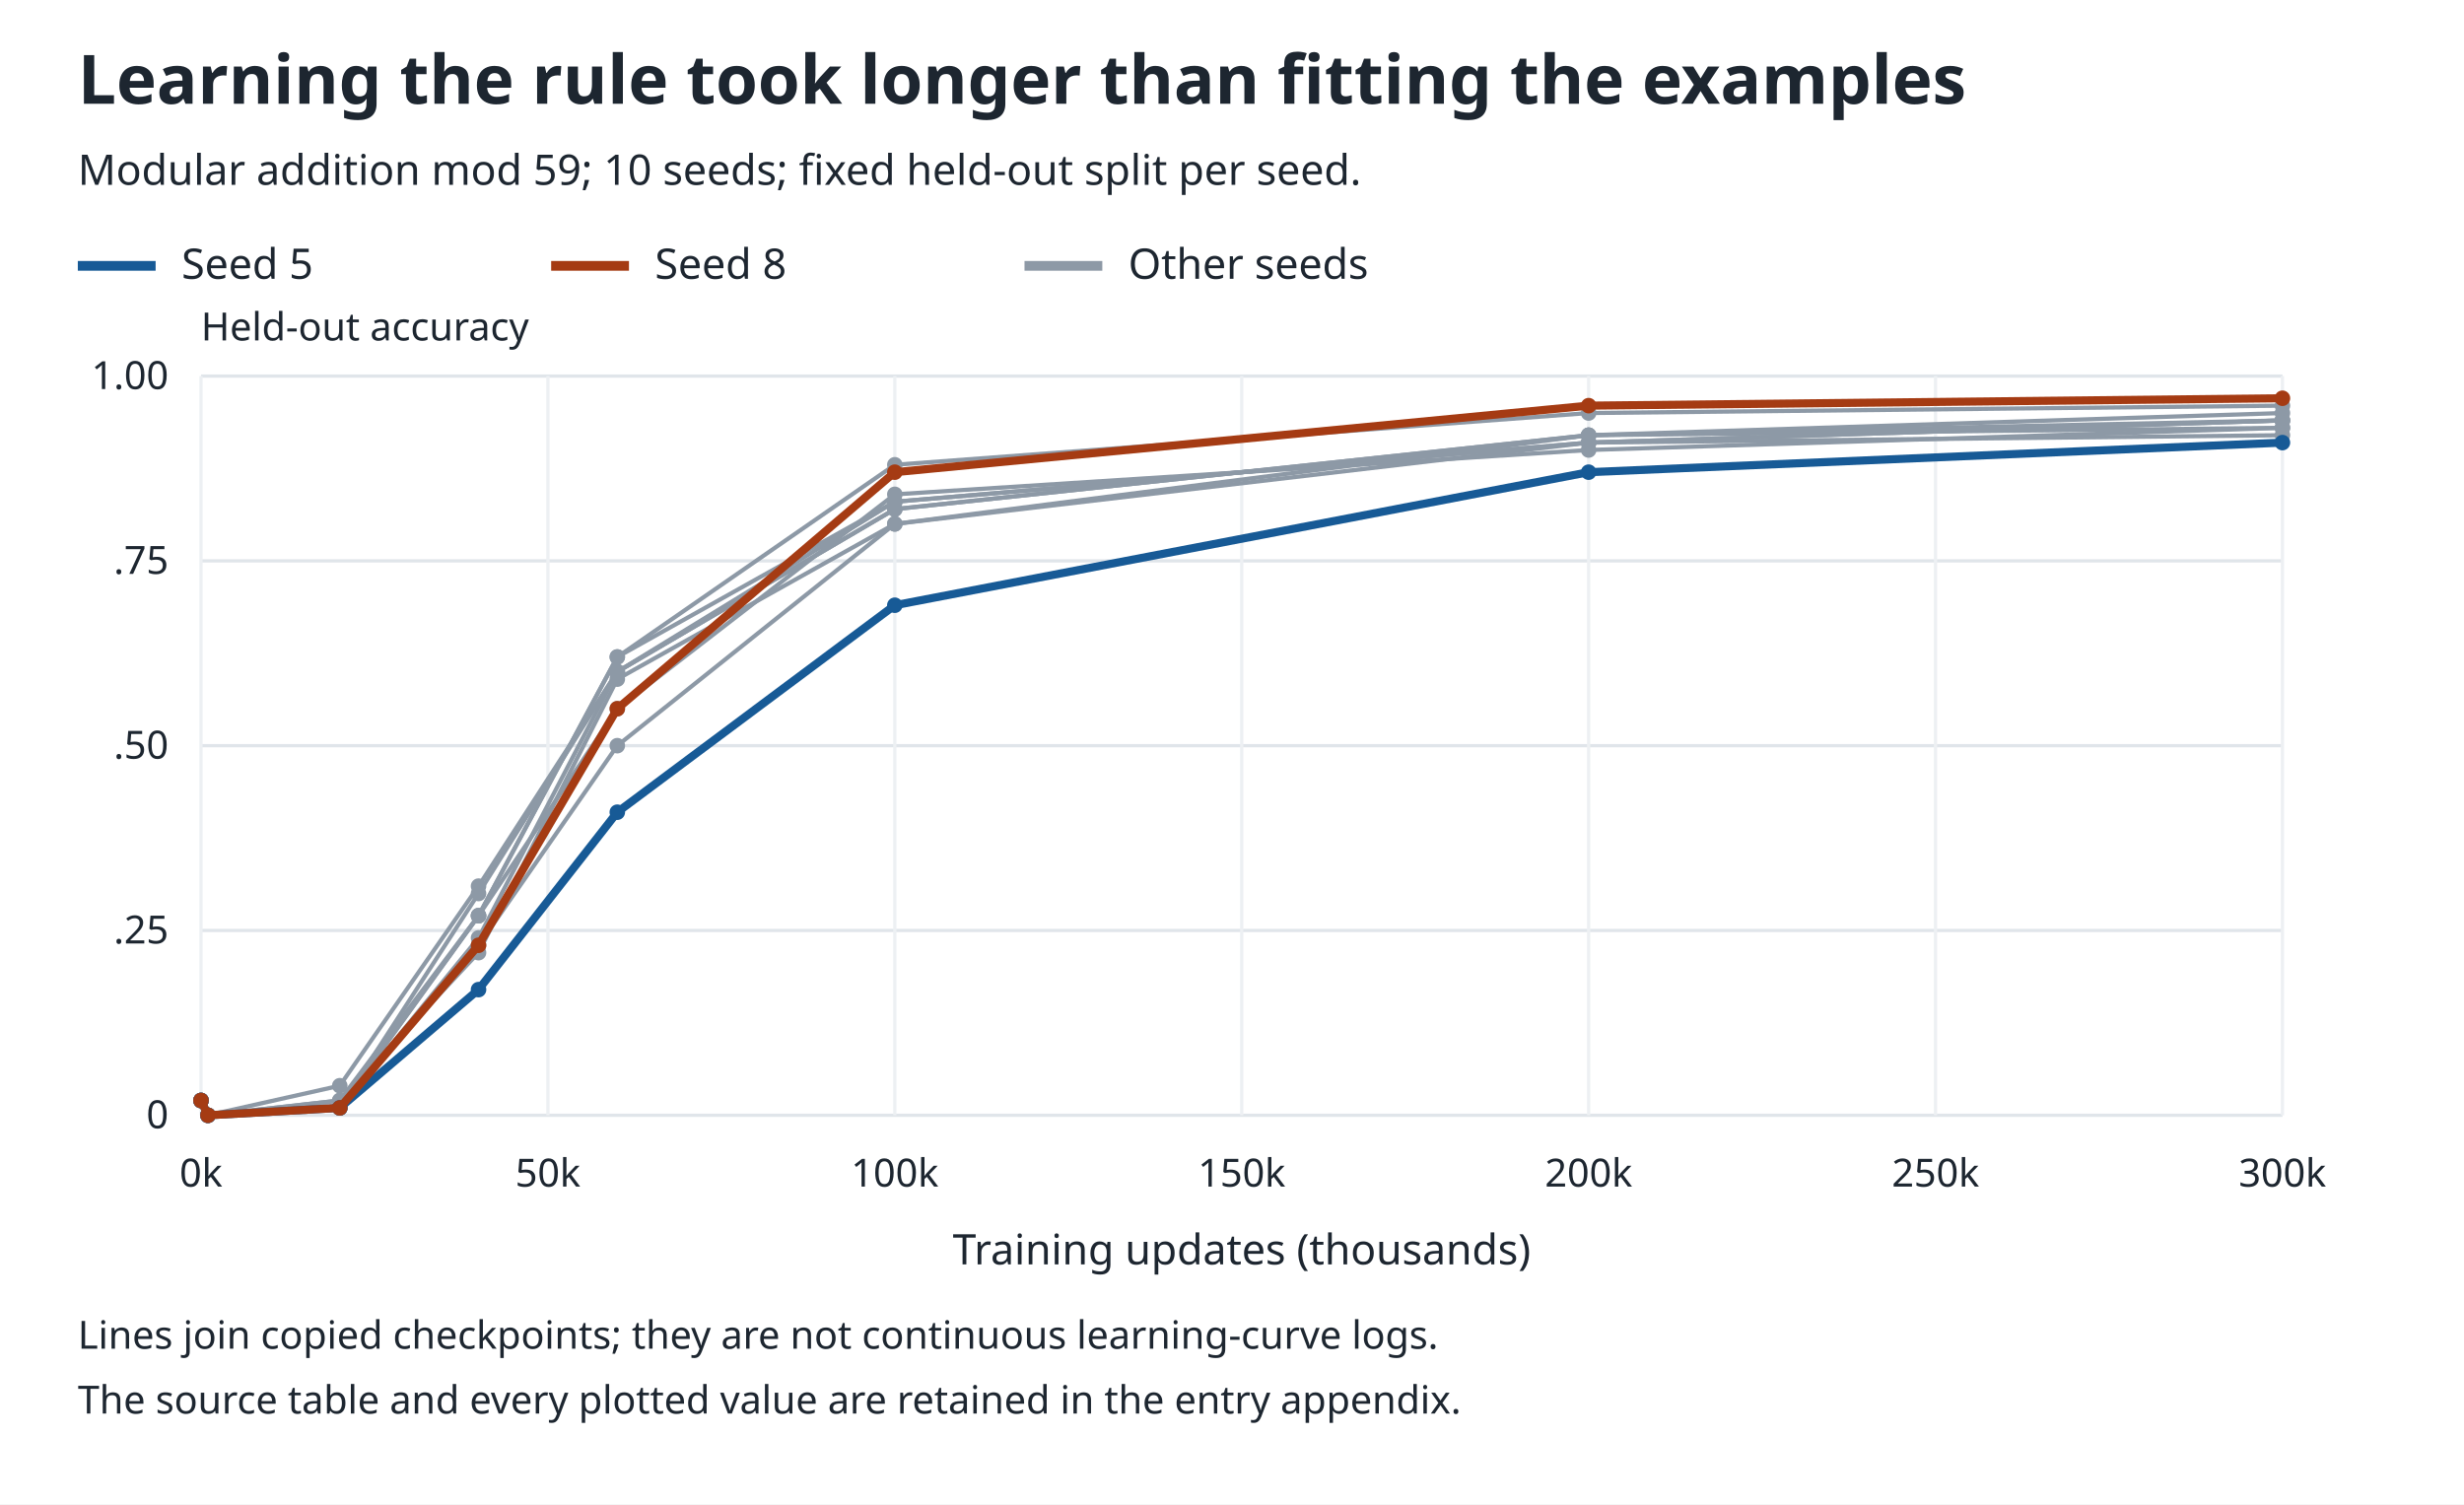
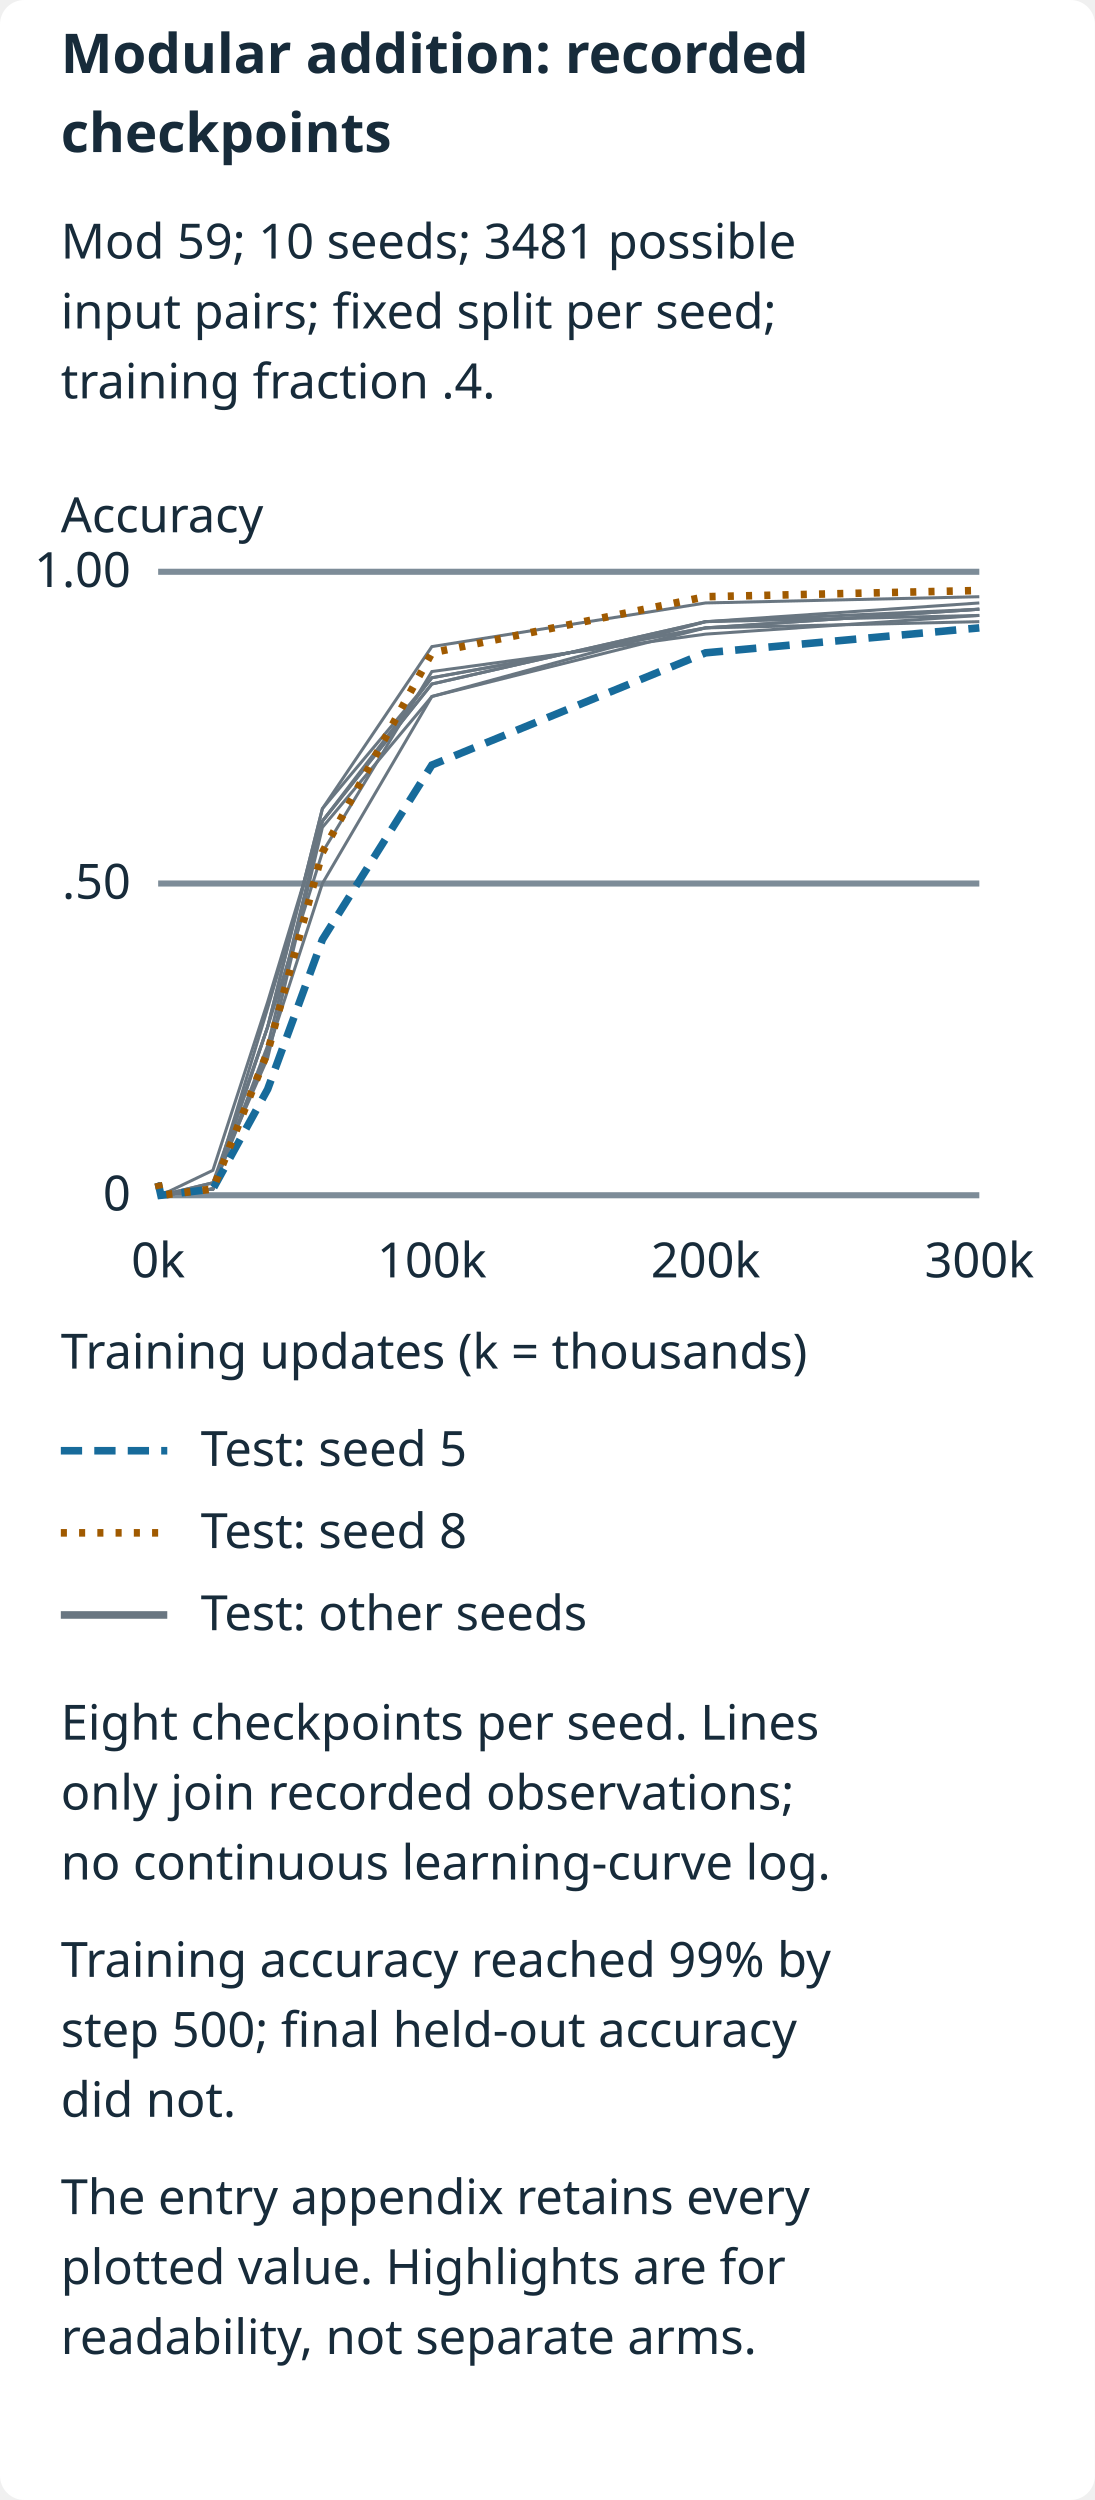
- <svg xmlns="http://www.w3.org/2000/svg" width="760" height="464" viewBox="0 0 760 464" role="img" aria-labelledby="title desc">
-   <rect width="100%" height="100%" fill="white" />
-   <g font-family="system-ui, sans-serif" fill="#1d2630">
-     <text x="24" y="32" font-size="21" font-weight="600">Learning the rule took longer than fitting the examples</text>
-     <text x="24" y="57" font-size="13">Modular addition mod 59; 10 seeds; fixed held-out split per seed.</text>
-     <text x="62" y="105" font-size="12">Held-out accuracy</text>
-     <path d="M24 82 h24" stroke="#175a96" stroke-width="3" />
-     <text x="56" y="86" font-size="13">Seed 5</text>
-     <path d="M170 82 h24" stroke="#a53b13" stroke-width="3" />
-     <text x="202" y="86" font-size="13">Seed 8</text>
-     <path d="M316 82 h24" stroke="#8d99a6" stroke-width="3" />
-     <text x="348" y="86" font-size="13">Other seeds</text>
-     <path d="M62 344.0 H704" stroke="#e0e5ea" />
-     <text x="52" y="348.0" text-anchor="end" font-size="12">0</text>
-     <path d="M62 287.0 H704" stroke="#e0e5ea" />
-     <text x="52" y="291.0" text-anchor="end" font-size="12">.25</text>
-     <path d="M62 230.0 H704" stroke="#e0e5ea" />
-     <text x="52" y="234.0" text-anchor="end" font-size="12">.50</text>
-     <path d="M62 173.0 H704" stroke="#e0e5ea" />
-     <text x="52" y="177.0" text-anchor="end" font-size="12">.75</text>
-     <path d="M62 116.0 H704" stroke="#e0e5ea" />
-     <text x="52" y="120.0" text-anchor="end" font-size="12">1.00</text>
-     <path d="M62.0 116 V344" stroke="#edf0f3" />
-     <text x="62.0" y="366" text-anchor="middle" font-size="12">0k</text>
-     <path d="M169.0 116 V344" stroke="#edf0f3" />
-     <text x="169.0" y="366" text-anchor="middle" font-size="12">50k</text>
-     <path d="M276.0 116 V344" stroke="#edf0f3" />
-     <text x="276.0" y="366" text-anchor="middle" font-size="12">100k</text>
-     <path d="M383.0 116 V344" stroke="#edf0f3" />
-     <text x="383.0" y="366" text-anchor="middle" font-size="12">150k</text>
-     <path d="M490.0 116 V344" stroke="#edf0f3" />
-     <text x="490.0" y="366" text-anchor="middle" font-size="12">200k</text>
-     <path d="M597.0 116 V344" stroke="#edf0f3" />
-     <text x="597.0" y="366" text-anchor="middle" font-size="12">250k</text>
-     <path d="M704.0 116 V344" stroke="#edf0f3" />
-     <text x="704.0" y="366" text-anchor="middle" font-size="12">300k</text>
-     <polyline points="62.0,339.44 64.14,344.0 104.8,339.44 147.6,293.84 190.4,209.48 276.0,161.6 490.0,134.24 704.0,127.4" fill="none" stroke="#8d99a6" stroke-width="1.3" />
-     <circle cx="62.0" cy="339.44" r="2.4" fill="#8d99a6" />
-     <circle cx="64.14" cy="344.0" r="2.4" fill="#8d99a6" />
-     <circle cx="104.8" cy="339.44" r="2.4" fill="#8d99a6" />
-     <circle cx="147.6" cy="293.84" r="2.4" fill="#8d99a6" />
-     <circle cx="190.4" cy="209.48" r="2.4" fill="#8d99a6" />
-     <circle cx="276.0" cy="161.6" r="2.4" fill="#8d99a6" />
-     <circle cx="490.0" cy="134.24" r="2.4" fill="#8d99a6" />
-     <circle cx="704.0" cy="127.4" r="2.4" fill="#8d99a6" />
-     <polyline points="62.0,339.44 64.14,344.0 104.8,339.44 147.6,282.44 190.4,202.64 276.0,154.76 490.0,136.52 704.0,129.68" fill="none" stroke="#8d99a6" stroke-width="1.3" />
-     <circle cx="62.0" cy="339.44" r="2.4" fill="#8d99a6" />
-     <circle cx="64.14" cy="344.0" r="2.4" fill="#8d99a6" />
-     <circle cx="104.8" cy="339.44" r="2.4" fill="#8d99a6" />
-     <circle cx="147.6" cy="282.44" r="2.4" fill="#8d99a6" />
-     <circle cx="190.4" cy="202.64" r="2.4" fill="#8d99a6" />
-     <circle cx="276.0" cy="154.76" r="2.4" fill="#8d99a6" />
-     <circle cx="490.0" cy="136.52" r="2.4" fill="#8d99a6" />
-     <circle cx="704.0" cy="129.68" r="2.4" fill="#8d99a6" />
-     <polyline points="62.0,339.44 64.14,344.0 104.8,341.72 147.6,289.28 190.4,207.2 276.0,154.76 490.0,136.52 704.0,134.24" fill="none" stroke="#8d99a6" stroke-width="1.3" />
-     <circle cx="62.0" cy="339.44" r="2.4" fill="#8d99a6" />
-     <circle cx="64.14" cy="344.0" r="2.4" fill="#8d99a6" />
-     <circle cx="104.8" cy="341.72" r="2.4" fill="#8d99a6" />
-     <circle cx="147.6" cy="289.28" r="2.4" fill="#8d99a6" />
-     <circle cx="190.4" cy="207.2" r="2.4" fill="#8d99a6" />
-     <circle cx="276.0" cy="154.76" r="2.4" fill="#8d99a6" />
-     <circle cx="490.0" cy="136.52" r="2.4" fill="#8d99a6" />
-     <circle cx="704.0" cy="134.24" r="2.4" fill="#8d99a6" />
-     <polyline points="62.0,339.44 64.14,344.0 104.8,334.88 147.6,273.32 190.4,207.2 276.0,157.04 490.0,134.24 704.0,131.96" fill="none" stroke="#8d99a6" stroke-width="1.3" />
-     <circle cx="62.0" cy="339.44" r="2.4" fill="#8d99a6" />
-     <circle cx="64.14" cy="344.0" r="2.4" fill="#8d99a6" />
-     <circle cx="104.8" cy="334.88" r="2.4" fill="#8d99a6" />
-     <circle cx="147.6" cy="273.32" r="2.4" fill="#8d99a6" />
-     <circle cx="190.4" cy="207.2" r="2.4" fill="#8d99a6" />
-     <circle cx="276.0" cy="157.04" r="2.4" fill="#8d99a6" />
-     <circle cx="490.0" cy="134.24" r="2.4" fill="#8d99a6" />
-     <circle cx="704.0" cy="131.96" r="2.4" fill="#8d99a6" />
-     <polyline points="62.0,339.44 64.14,344.0 104.8,341.72 147.6,291.56 190.4,230.0 276.0,161.6 490.0,136.52 704.0,129.68" fill="none" stroke="#8d99a6" stroke-width="1.3" />
-     <circle cx="62.0" cy="339.44" r="2.4" fill="#8d99a6" />
-     <circle cx="64.14" cy="344.0" r="2.4" fill="#8d99a6" />
-     <circle cx="104.8" cy="341.72" r="2.4" fill="#8d99a6" />
-     <circle cx="147.6" cy="291.56" r="2.4" fill="#8d99a6" />
-     <circle cx="190.4" cy="230.0" r="2.4" fill="#8d99a6" />
-     <circle cx="276.0" cy="161.6" r="2.4" fill="#8d99a6" />
-     <circle cx="490.0" cy="136.52" r="2.4" fill="#8d99a6" />
-     <circle cx="704.0" cy="129.68" r="2.4" fill="#8d99a6" />
-     <polyline points="62.0,339.44 64.14,344.0 104.8,341.72 147.6,275.6 190.4,207.2 276.0,157.04 490.0,134.24 704.0,129.68" fill="none" stroke="#8d99a6" stroke-width="1.3" />
-     <circle cx="62.0" cy="339.44" r="2.4" fill="#8d99a6" />
-     <circle cx="64.14" cy="344.0" r="2.4" fill="#8d99a6" />
-     <circle cx="104.8" cy="341.72" r="2.4" fill="#8d99a6" />
-     <circle cx="147.6" cy="275.6" r="2.4" fill="#8d99a6" />
-     <circle cx="190.4" cy="207.2" r="2.4" fill="#8d99a6" />
-     <circle cx="276.0" cy="157.04" r="2.4" fill="#8d99a6" />
-     <circle cx="490.0" cy="134.24" r="2.4" fill="#8d99a6" />
-     <circle cx="704.0" cy="129.68" r="2.4" fill="#8d99a6" />
-     <polyline points="62.0,339.44 64.14,344.0 104.8,341.72 147.6,282.44 190.4,218.6 276.0,152.48 490.0,138.8 704.0,131.96" fill="none" stroke="#8d99a6" stroke-width="1.3" />
-     <circle cx="62.0" cy="339.44" r="2.4" fill="#8d99a6" />
-     <circle cx="64.14" cy="344.0" r="2.4" fill="#8d99a6" />
-     <circle cx="104.8" cy="341.72" r="2.4" fill="#8d99a6" />
-     <circle cx="147.6" cy="282.44" r="2.4" fill="#8d99a6" />
-     <circle cx="190.4" cy="218.6" r="2.4" fill="#8d99a6" />
-     <circle cx="276.0" cy="152.48" r="2.4" fill="#8d99a6" />
-     <circle cx="490.0" cy="138.8" r="2.4" fill="#8d99a6" />
-     <circle cx="704.0" cy="131.96" r="2.4" fill="#8d99a6" />
-     <polyline points="62.0,339.44 64.14,344.0 104.8,341.72 147.6,282.44 190.4,202.64 276.0,143.36 490.0,127.4 704.0,125.12" fill="none" stroke="#8d99a6" stroke-width="1.3" />
-     <circle cx="62.0" cy="339.44" r="2.4" fill="#8d99a6" />
-     <circle cx="64.14" cy="344.0" r="2.4" fill="#8d99a6" />
-     <circle cx="104.8" cy="341.72" r="2.4" fill="#8d99a6" />
-     <circle cx="147.6" cy="282.44" r="2.4" fill="#8d99a6" />
-     <circle cx="190.4" cy="202.64" r="2.4" fill="#8d99a6" />
-     <circle cx="276.0" cy="143.36" r="2.4" fill="#8d99a6" />
-     <circle cx="490.0" cy="127.4" r="2.4" fill="#8d99a6" />
-     <circle cx="704.0" cy="125.12" r="2.4" fill="#8d99a6" />
-     <polyline points="62.0,339.44 64.14,344.0 104.8,341.72 147.6,305.24 190.4,250.52 276.0,186.68 490.0,145.64 704.0,136.52" fill="none" stroke="#175a96" stroke-width="2.5" />
-     <circle cx="62.0" cy="339.44" r="2.4" fill="#175a96" />
-     <circle cx="64.14" cy="344.0" r="2.4" fill="#175a96" />
-     <circle cx="104.8" cy="341.72" r="2.4" fill="#175a96" />
-     <circle cx="147.6" cy="305.24" r="2.4" fill="#175a96" />
-     <circle cx="190.4" cy="250.52" r="2.4" fill="#175a96" />
-     <circle cx="276.0" cy="186.68" r="2.4" fill="#175a96" />
-     <circle cx="490.0" cy="145.64" r="2.4" fill="#175a96" />
-     <circle cx="704.0" cy="136.52" r="2.4" fill="#175a96" />
-     <polyline points="62.0,339.44 64.14,344.0 104.8,341.72 147.6,291.56 190.4,218.6 276.0,145.64 490.0,125.12 704.0,122.84" fill="none" stroke="#a53b13" stroke-width="2.5" />
-     <circle cx="62.0" cy="339.44" r="2.4" fill="#a53b13" />
-     <circle cx="64.14" cy="344.0" r="2.4" fill="#a53b13" />
-     <circle cx="104.8" cy="341.72" r="2.4" fill="#a53b13" />
-     <circle cx="147.6" cy="291.56" r="2.4" fill="#a53b13" />
-     <circle cx="190.4" cy="218.6" r="2.4" fill="#a53b13" />
-     <circle cx="276.0" cy="145.64" r="2.4" fill="#a53b13" />
-     <circle cx="490.0" cy="125.12" r="2.4" fill="#a53b13" />
-     <circle cx="704.0" cy="122.84" r="2.4" fill="#a53b13" />
-     <text x="383.0" y="390" text-anchor="middle" font-size="13">Training updates (thousands)</text>
-     <text x="24" y="416" font-size="12">Lines join copied checkpoints; they are not continuous learning-curve logs.</text>
-     <text x="24" y="436" font-size="12">The source table and every plotted value are retained in the entry appendix.</text>
-   </g>
+ <svg xmlns="http://www.w3.org/2000/svg" width="540" height="1233.0" viewBox="0 0 360 822" role="img" aria-labelledby="title desc">
+   <style>text{font-family:system-ui,sans-serif}.fg{fill:#172b3a}.bg{fill:#ffffff}.panel{fill:#f0f4f8;stroke:#63758b;stroke-width:1.5}.trained{fill:#fff0ba;stroke:#63758b;stroke-width:1.5}.ink{fill:#172b3a}.grid{stroke:#7d8c98}.track{fill:#e1e6eb}.blue{fill:#176b9b}.amber{fill:#a05a00}.grey{fill:#697681}.light{fill:#e1e6eb;stroke:#63758b}.blue-line{stroke:#176b9b}.amber-line{stroke:#a05a00}.grey-line{stroke:#697681}
+ @media(prefers-color-scheme:dark){.fg{fill:#f0f6fc}.bg{fill:#161b22}.panel{fill:#263746;stroke:#9bacc0}.trained{stroke:#e3b341}.grid{stroke:#8b949e}.track{fill:#303c49}.blue{fill:#58a6ff}.amber{fill:#e3b341}.grey{fill:#a0adba}.light{fill:#303c49;stroke:#9bacc0}.blue-line{stroke:#58a6ff}.amber-line{stroke:#e3b341}.grey-line{stroke:#a0adba}}</style>
+   <rect width="360" height="822" rx="8" class="bg" />
+   <text x="20" y="24" font-size="18" class="fg" font-weight="600" text-anchor="start">Modular addition: recorded</text>
+   <text x="20" y="50" font-size="18" class="fg" font-weight="600" text-anchor="start">checkpoints</text>
+   <text x="20" y="85" font-size="16" class="fg" font-weight="400" text-anchor="start">Mod 59; 10 seeds; 3481 possible</text>
+   <text x="20" y="108" font-size="16" class="fg" font-weight="400" text-anchor="start">input pairs; fixed split per seed;</text>
+   <text x="20" y="131" font-size="16" class="fg" font-weight="400" text-anchor="start">training fraction .4.</text>
+   <text x="20" y="175" font-size="16" class="fg" font-weight="400" text-anchor="start">Accuracy</text>
+   <path d="M52,393 L322,393" class="grid" fill="none" stroke-width="2" />
+   <text x="43" y="398" font-size="16" class="fg" font-weight="400" text-anchor="end">0</text>
+   <path d="M52,290.5 L322,290.5" class="grid" fill="none" stroke-width="2" />
+   <text x="43" y="295.5" font-size="16" class="fg" font-weight="400" text-anchor="end">.50</text>
+   <path d="M52,188 L322,188" class="grid" fill="none" stroke-width="2" />
+   <text x="43" y="193" font-size="16" class="fg" font-weight="400" text-anchor="end">1.00</text>
+   <text x="52.0" y="420" font-size="16" class="fg" font-weight="400" text-anchor="middle">0k</text>
+   <text x="142.0" y="420" font-size="16" class="fg" font-weight="400" text-anchor="middle">100k</text>
+   <text x="232.0" y="420" font-size="16" class="fg" font-weight="400" text-anchor="middle">200k</text>
+   <text x="322.0" y="420" font-size="16" class="fg" font-weight="400" text-anchor="middle">300k</text>
+   <polyline data-seed="0" data-field="test_acc" points="52.0,388.9 52.9,393.0 70.0,388.9 88.0,347.9 106.0,272.05 142.0,229.0 232.0,204.4 322.0,198.25" class="grey-line" fill="none" stroke-width="1" />
+   <polyline data-seed="1" data-field="test_acc" points="52.0,388.9 52.9,393.0 70.0,388.9 88.0,337.65 106.0,265.9 142.0,222.85 232.0,206.45 322.0,200.3" class="grey-line" fill="none" stroke-width="1" />
+   <polyline data-seed="2" data-field="test_acc" points="52.0,388.9 52.9,393.0 70.0,390.95 88.0,343.8 106.0,270.0 142.0,222.85 232.0,206.45 322.0,204.4" class="grey-line" fill="none" stroke-width="1" />
+   <polyline data-seed="3" data-field="test_acc" points="52.0,388.9 52.9,393.0 70.0,384.8 88.0,329.45 106.0,270.0 142.0,224.9 232.0,204.4 322.0,202.35" class="grey-line" fill="none" stroke-width="1" />
+   <polyline data-seed="4" data-field="test_acc" points="52.0,388.9 52.9,393.0 70.0,390.95 88.0,345.85 106.0,290.5 142.0,229.0 232.0,206.45 322.0,200.3" class="grey-line" fill="none" stroke-width="1" />
+   <polyline data-seed="6" data-field="test_acc" points="52.0,388.9 52.9,393.0 70.0,390.95 88.0,331.5 106.0,270.0 142.0,224.9 232.0,204.4 322.0,200.3" class="grey-line" fill="none" stroke-width="1" />
+   <polyline data-seed="7" data-field="test_acc" points="52.0,388.9 52.9,393.0 70.0,390.95 88.0,337.65 106.0,280.25 142.0,220.8 232.0,208.5 322.0,202.35" class="grey-line" fill="none" stroke-width="1" />
+   <polyline data-seed="9" data-field="test_acc" points="52.0,388.9 52.9,393.0 70.0,390.95 88.0,337.65 106.0,265.9 142.0,212.6 232.0,198.25 322.0,196.2" class="grey-line" fill="none" stroke-width="1" />
+   <polyline data-seed="5" data-field="test_acc" points="52.0,388.9 52.9,393.0 70.0,390.95 88.0,358.15 106.0,308.95 142.0,251.55 232.0,214.65 322.0,206.45" class="blue-line" fill="none" stroke-width="2.5" stroke-dasharray="7 4" />
+   <polyline data-seed="8" data-field="test_acc" points="52.0,388.9 52.9,393.0 70.0,390.95 88.0,345.85 106.0,280.25 142.0,214.65 232.0,196.2 322.0,194.15" class="amber-line" fill="none" stroke-width="2.5" stroke-dasharray="2 4" />
+   <text x="20" y="450" font-size="16" class="fg" font-weight="400" text-anchor="start">Training updates (k = thousands)</text>
+   <path d="M20,477 L55,477" class="blue-line" fill="none" stroke-width="2.5" stroke-dasharray="7 4" />
+   <text x="66" y="482" font-size="16" class="fg" font-weight="400" text-anchor="start">Test: seed 5</text>
+   <path d="M20,504 L55,504" class="amber-line" fill="none" stroke-width="2.5" stroke-dasharray="2 4" />
+   <text x="66" y="509" font-size="16" class="fg" font-weight="400" text-anchor="start">Test: seed 8</text>
+   <path d="M20,531 L55,531" class="grey-line" fill="none" stroke-width="2.5" />
+   <text x="66" y="536" font-size="16" class="fg" font-weight="400" text-anchor="start">Test: other seeds</text>
+   <text x="20" y="572" font-size="16" class="fg" font-weight="400" text-anchor="start">Eight checkpoints per seed. Lines</text>
+   <text x="20" y="595" font-size="16" class="fg" font-weight="400" text-anchor="start">only join recorded observations;</text>
+   <text x="20" y="618" font-size="16" class="fg" font-weight="400" text-anchor="start">no continuous learning-curve log.</text>
+   <text x="20" y="650" font-size="16" class="fg" font-weight="400" text-anchor="start">Training accuracy reached 99% by</text>
+   <text x="20" y="673" font-size="16" class="fg" font-weight="400" text-anchor="start">step 500; final held-out accuracy</text>
+   <text x="20" y="696" font-size="16" class="fg" font-weight="400" text-anchor="start">did not.</text>
+   <text x="20" y="728" font-size="16" class="fg" font-weight="400" text-anchor="start">The entry appendix retains every</text>
+   <text x="20" y="751" font-size="16" class="fg" font-weight="400" text-anchor="start">plotted value. Highlights are for</text>
+   <text x="20" y="774" font-size="16" class="fg" font-weight="400" text-anchor="start">readability, not separate arms.</text>
</svg>
